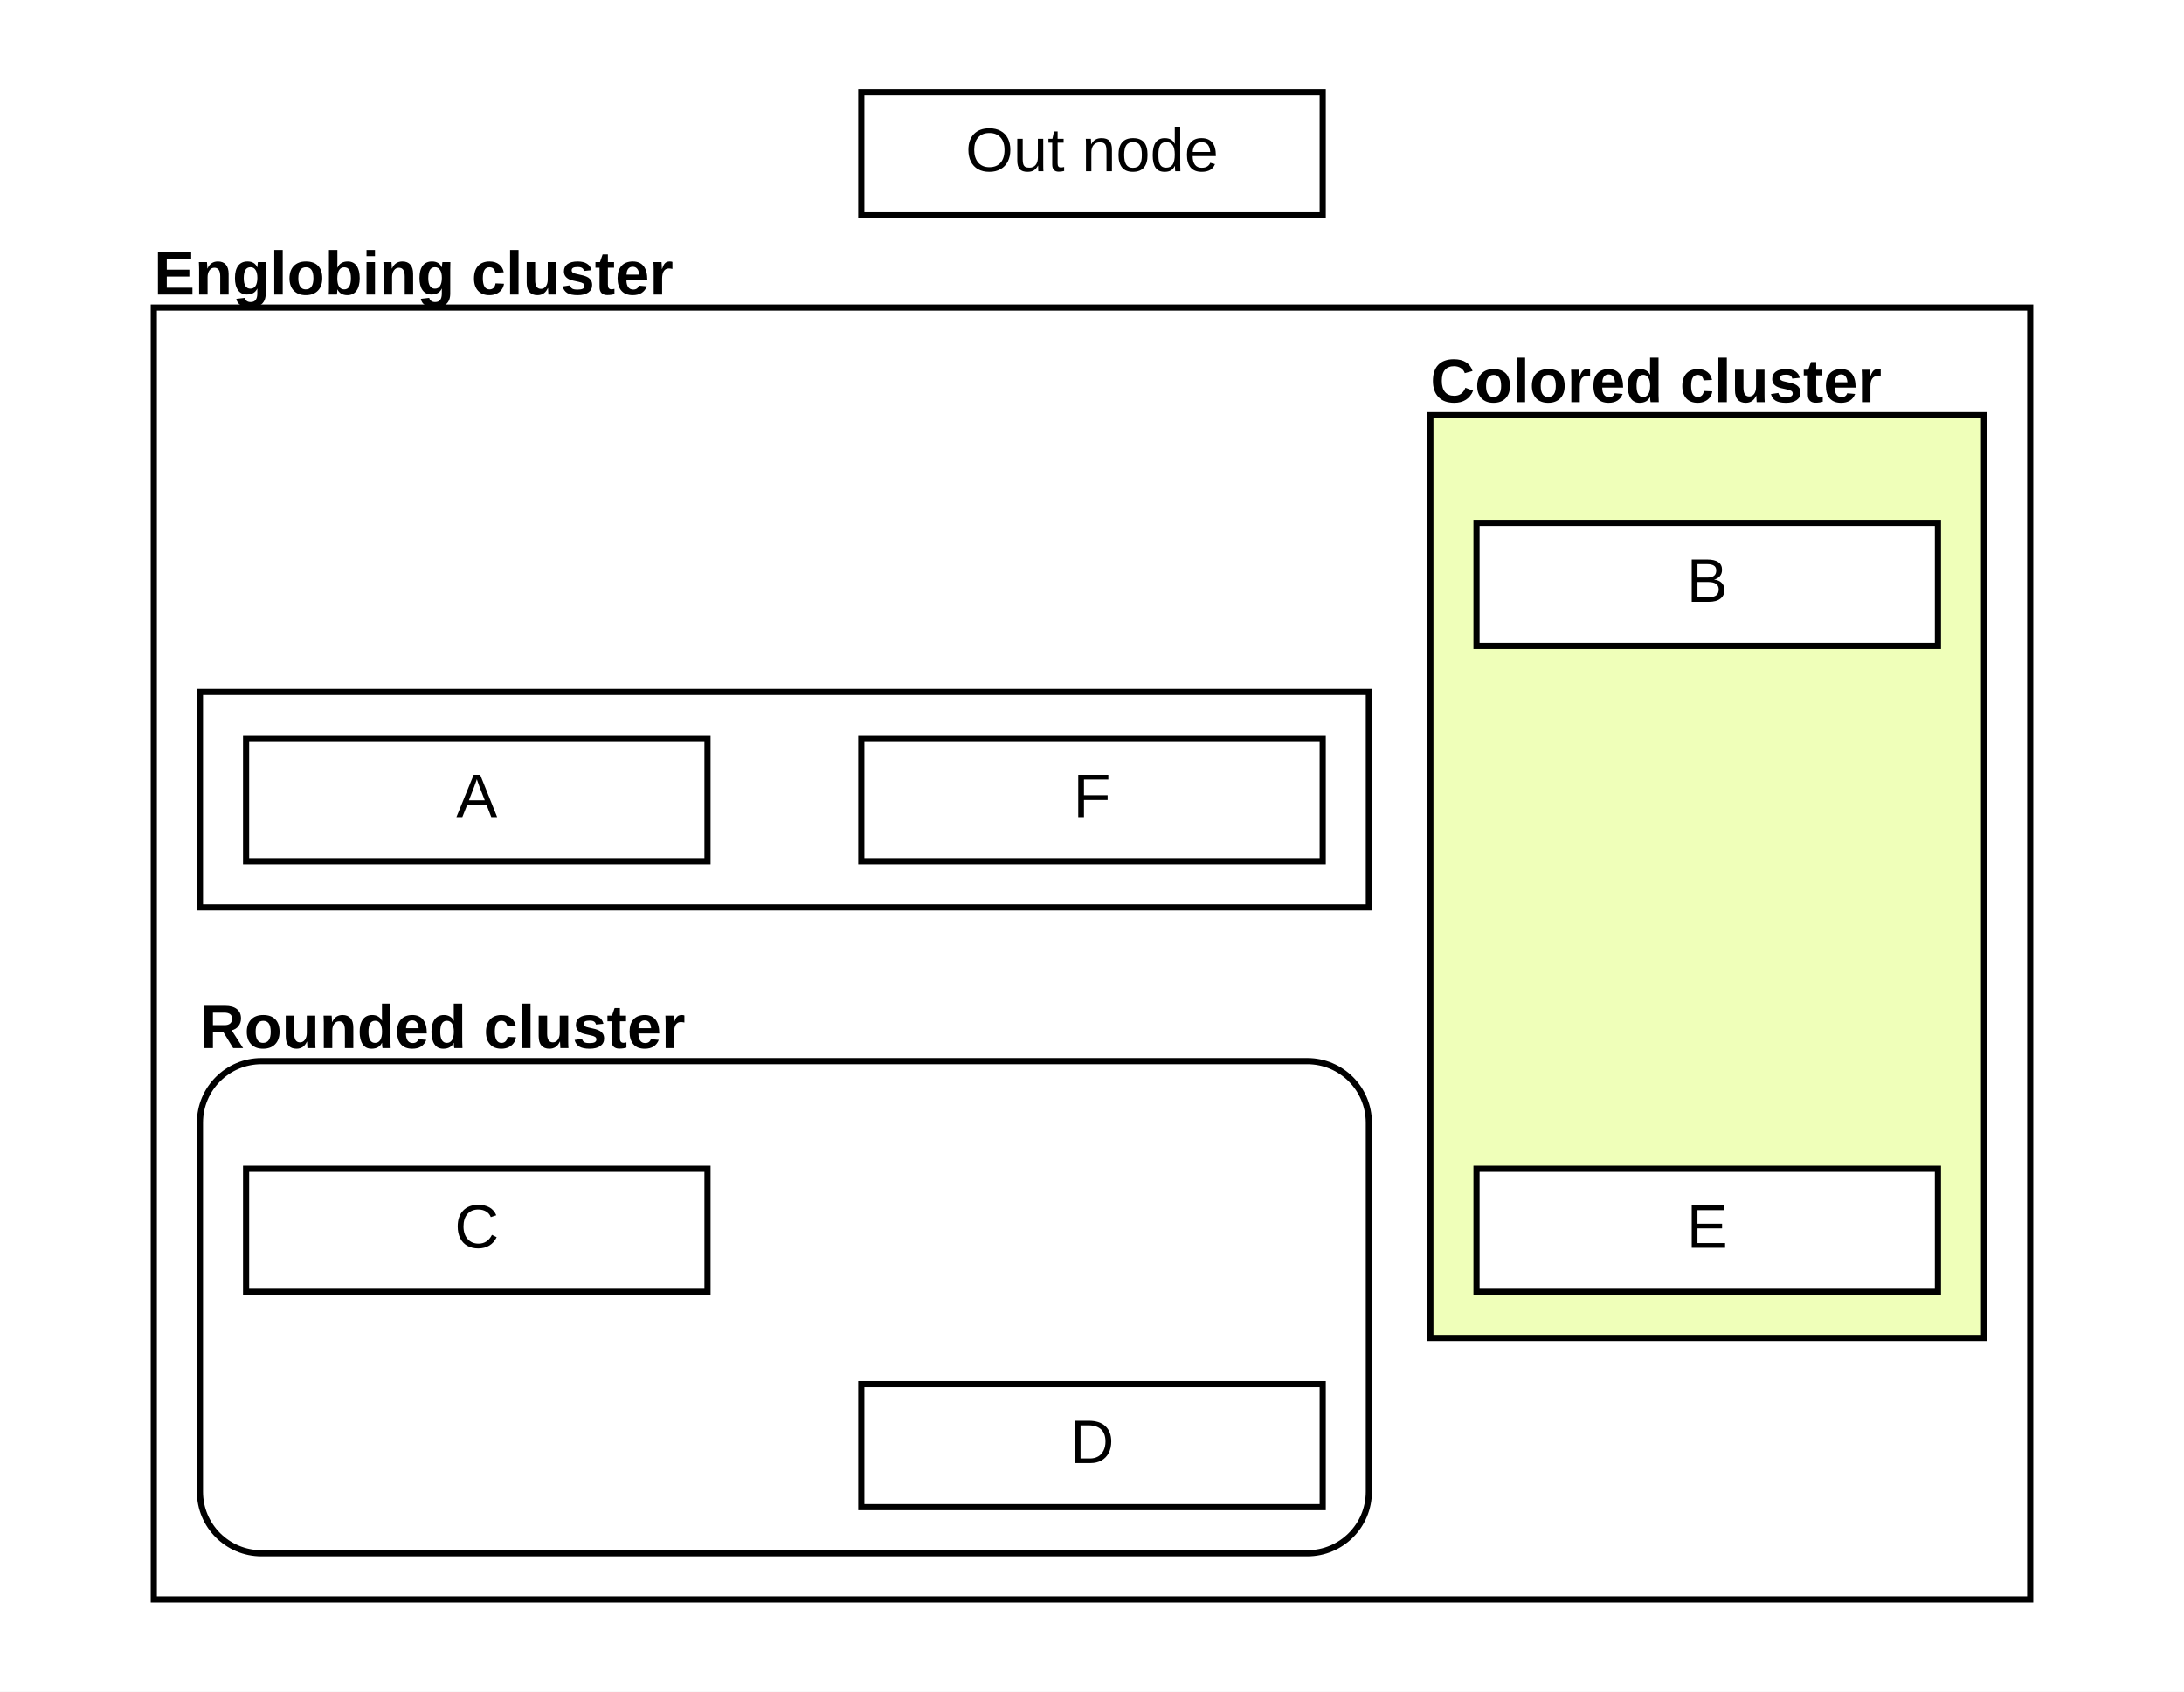
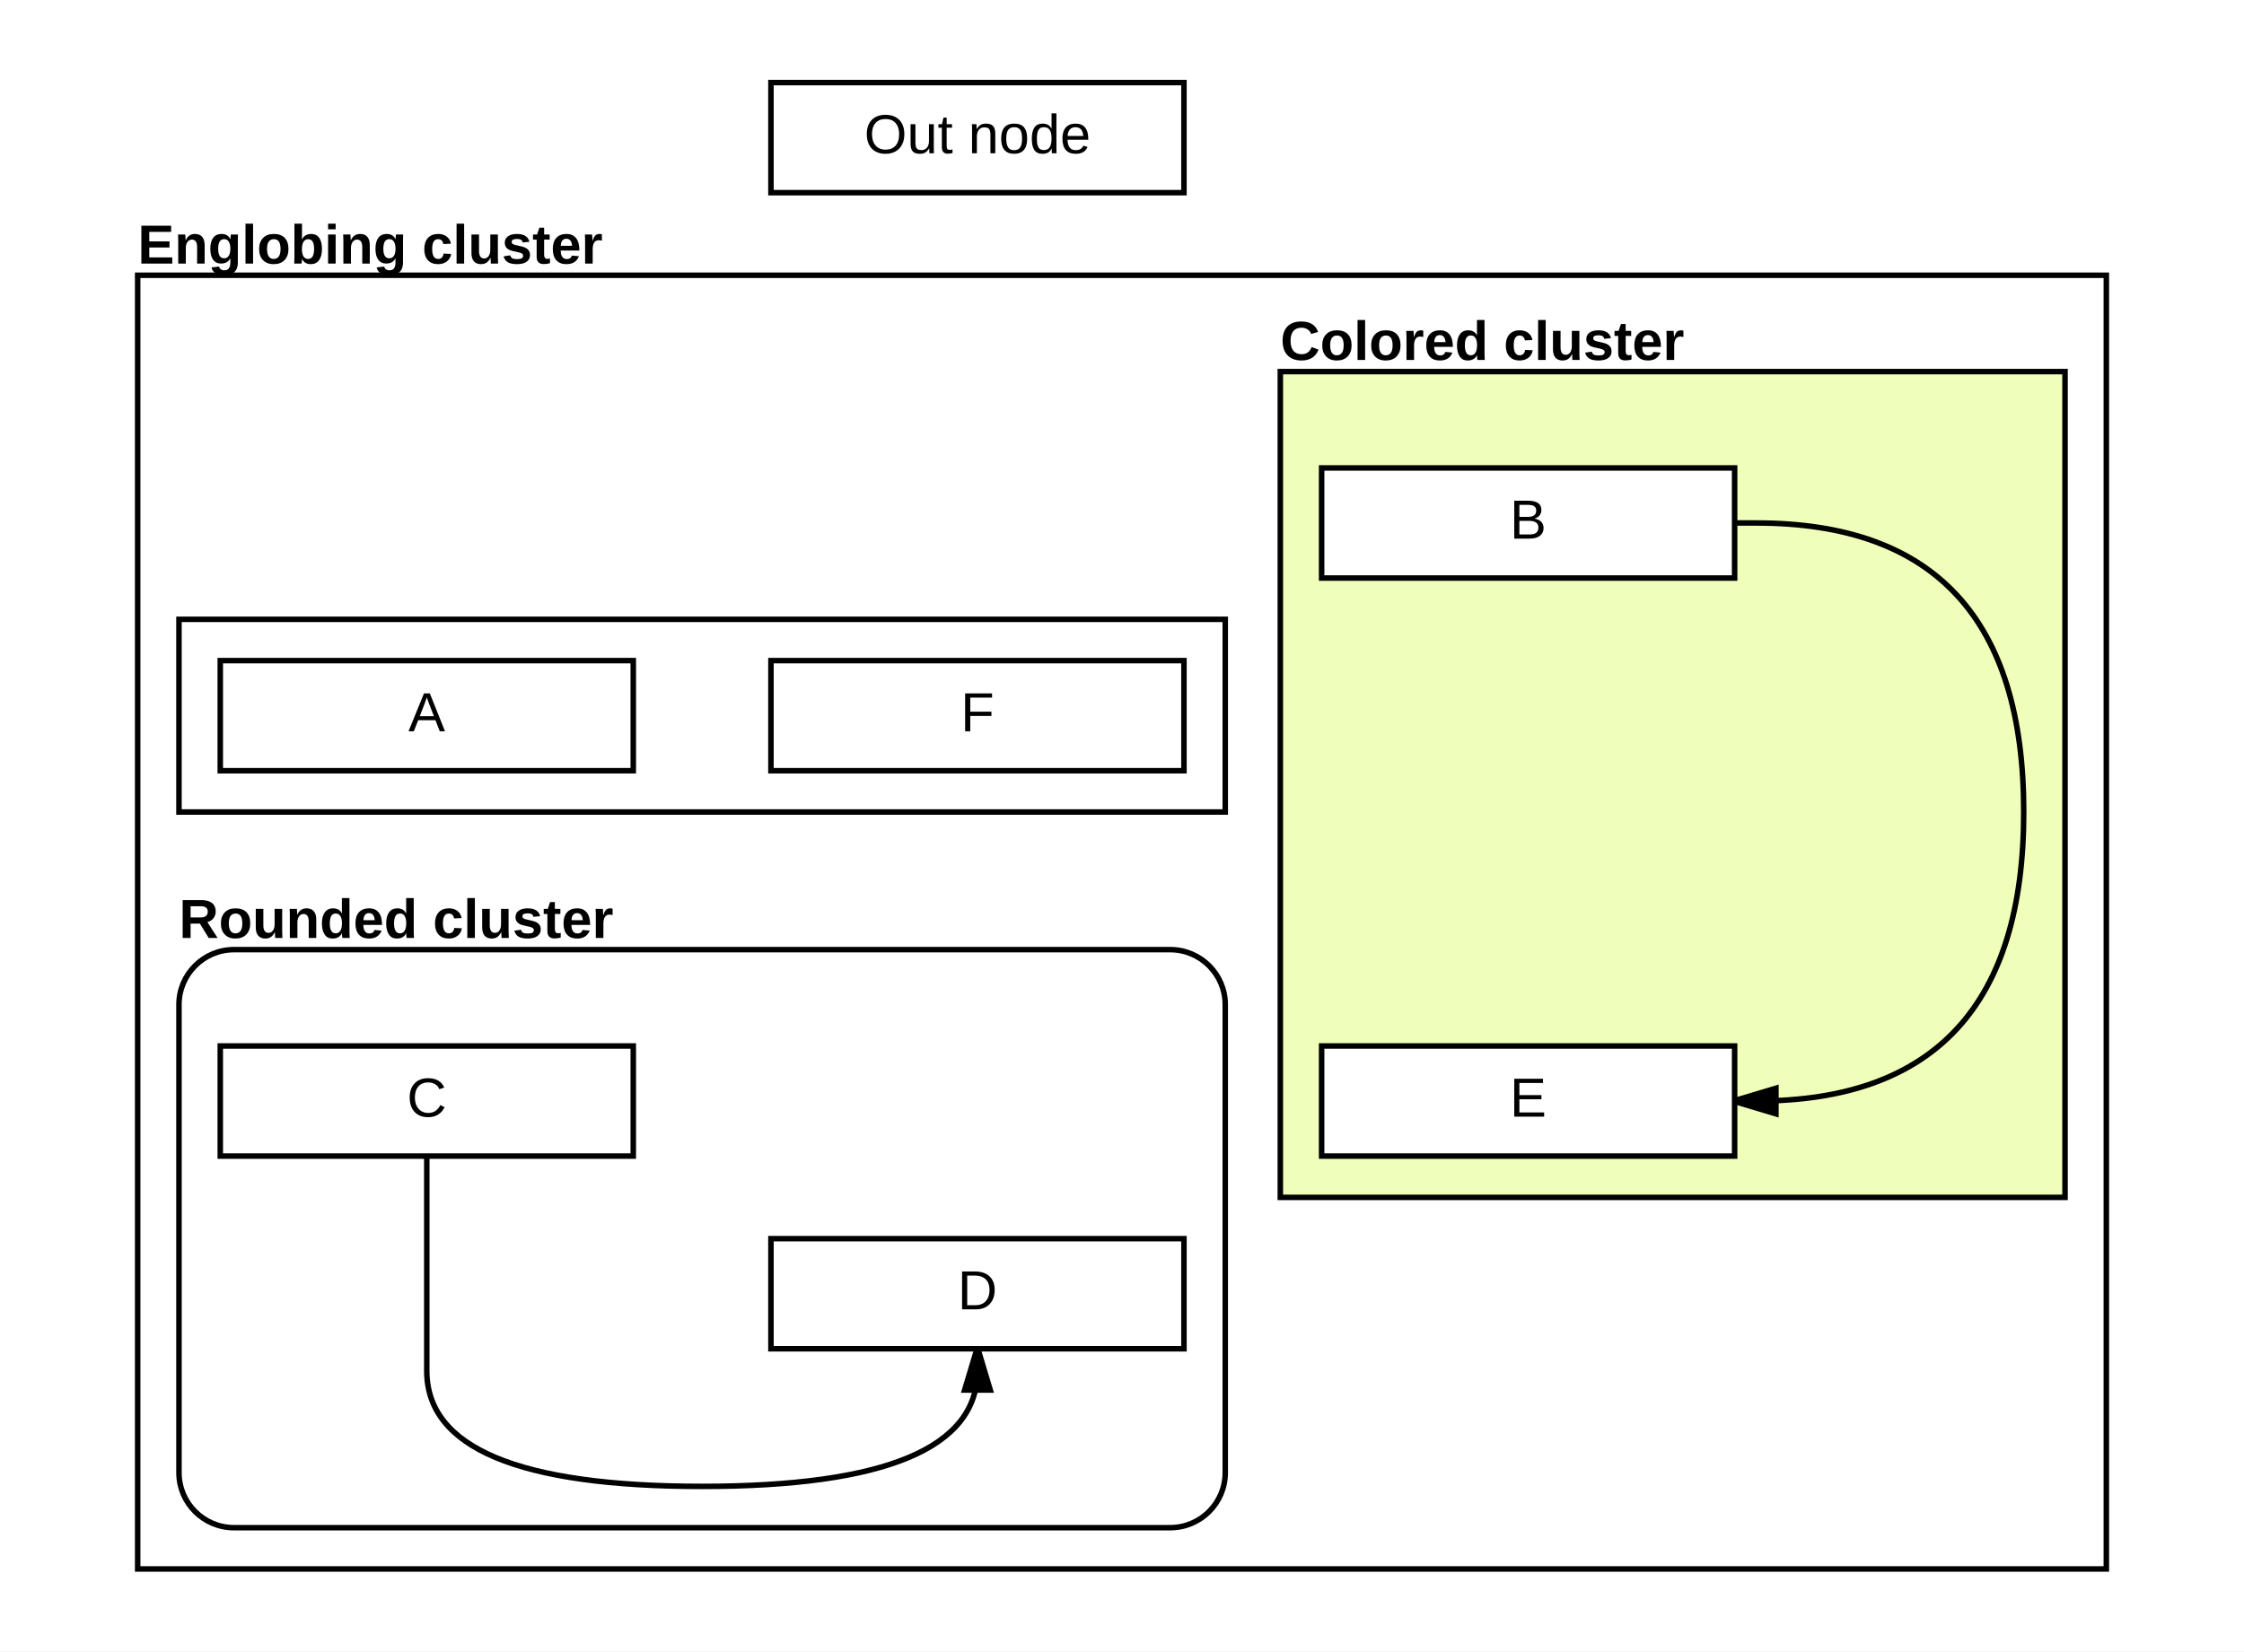
- <svg xmlns="http://www.w3.org/2000/svg" width="710.0" height="550.0" viewBox="-155.0 -190.0 710.0 550.0">
+ <svg xmlns="http://www.w3.org/2000/svg" width="815.0" height="600.0" viewBox="-155.0 -190.0 815.0 600.0">
  <defs>
- </defs>
-   <rect x="-155.0" y="-190.0" width="710.0" height="550.0" fill="white" stroke="none" />
+     <marker markerWidth="10" markerHeight="10" viewBox="-8 -5 10 10" orient="auto-start-reverse" id="d0">
+       <path d="M-8,3 L-8,-3 L2,0 Z" fill="black" />
+     </marker>
+     <marker markerWidth="10" markerHeight="10" viewBox="-8 -5 10 10" orient="auto-start-reverse" id="d1">
+       <path d="M-8,3 L-8,-3 L2,0 Z" fill="black" />
+     </marker>
+   </defs>
+   <rect x="-155.0" y="-190.0" width="815.0" height="600.0" fill="white" stroke="none" />
  <rect x="-90.0" y="35.0" width="380.0" height="70.0" fill="none" stroke="black" stroke-width="2" rx="0" />
  <text x="-90.0" y="35.0" font-size="20" text-anchor="start" dominant-baseline="text-after-edge" font-family="Arial" font-weight="bold" />
-   <rect x="-90.0" y="155.0" width="380.0" height="160.0" fill="none" stroke="black" stroke-width="2" rx="20.0" />
+   <rect x="-90.0" y="155.0" width="380.0" height="210.0" fill="none" stroke="black" stroke-width="2" rx="20.0" />
  <text x="-90.0" y="155.0" font-size="20" text-anchor="start" dominant-baseline="text-after-edge" font-family="Arial" font-weight="bold">Rounded cluster</text>
-   <rect x="310.0" y="-55.0" width="180.0" height="300.0" fill="#efffb9" stroke="black" stroke-width="2" rx="0" />
+   <rect x="310.0" y="-55.0" width="285.0" height="300.0" fill="#efffb9" stroke="black" stroke-width="2" rx="0" />
  <text x="310.0" y="-55.0" font-size="20" text-anchor="start" dominant-baseline="text-after-edge" font-family="Arial" font-weight="bold">Colored cluster</text>
-   <rect x="-105.0" y="-90.0" width="610.0" height="420.0" fill="none" stroke="black" stroke-width="2" rx="0" />
+   <rect x="-105.0" y="-90.0" width="715.0" height="470.0" fill="none" stroke="black" stroke-width="2" rx="0" />
  <text x="-105.0" y="-90.0" font-size="20" text-anchor="start" dominant-baseline="text-after-edge" font-family="Arial" font-weight="bold">Englobing cluster</text>
+   <path d="M0.0,230.0 L0.0,308.0 Q0.0,350.0,100.0,350.0 Q200.0,350.0,200.0,308.0 L200.0,300.0" stroke="black" stroke-width="2" fill="none" marker-end="url(#d0)" />
+   <path d="M475.0,210.0 L483.0,210.0 Q580.0,210.0,580.0,105.0 Q580.0,0.0,483.0,0.0 L475.0,0.0" stroke="black" stroke-width="2" fill="none" marker-start="url(#d1)" />
  <rect x="125.0" y="-160.0" width="150.0" height="40.0" fill="white" stroke="black" stroke-width="2" rx="0" />
  <text x="200" y="-140" font-size="20" text-anchor="middle" dominant-baseline="middle" font-family="Arial">Out node</text>
  <rect x="-75.0" y="50.0" width="150.0" height="40.0" fill="white" stroke="black" stroke-width="2" rx="0" />
  <text x="0" y="70" font-size="20" text-anchor="middle" dominant-baseline="middle" font-family="Arial">A</text>
  <rect x="325.0" y="-20.0" width="150.0" height="40.0" fill="white" stroke="black" stroke-width="2" rx="0" />
  <text x="400" y="0" font-size="20" text-anchor="middle" dominant-baseline="middle" font-family="Arial">B</text>
  <rect x="-75.0" y="190.0" width="150.0" height="40.0" fill="white" stroke="black" stroke-width="2" rx="0" />
  <text x="0" y="210" font-size="20" text-anchor="middle" dominant-baseline="middle" font-family="Arial">C</text>
  <rect x="125.0" y="260.0" width="150.0" height="40.0" fill="white" stroke="black" stroke-width="2" rx="0" />
  <text x="200" y="280" font-size="20" text-anchor="middle" dominant-baseline="middle" font-family="Arial">D</text>
  <rect x="325.0" y="190.0" width="150.0" height="40.0" fill="white" stroke="black" stroke-width="2" rx="0" />
  <text x="400" y="210" font-size="20" text-anchor="middle" dominant-baseline="middle" font-family="Arial">E</text>
  <rect x="125.0" y="50.0" width="150.0" height="40.0" fill="white" stroke="black" stroke-width="2" rx="0" />
  <text x="200" y="70" font-size="20" text-anchor="middle" dominant-baseline="middle" font-family="Arial">F</text>
</svg>
